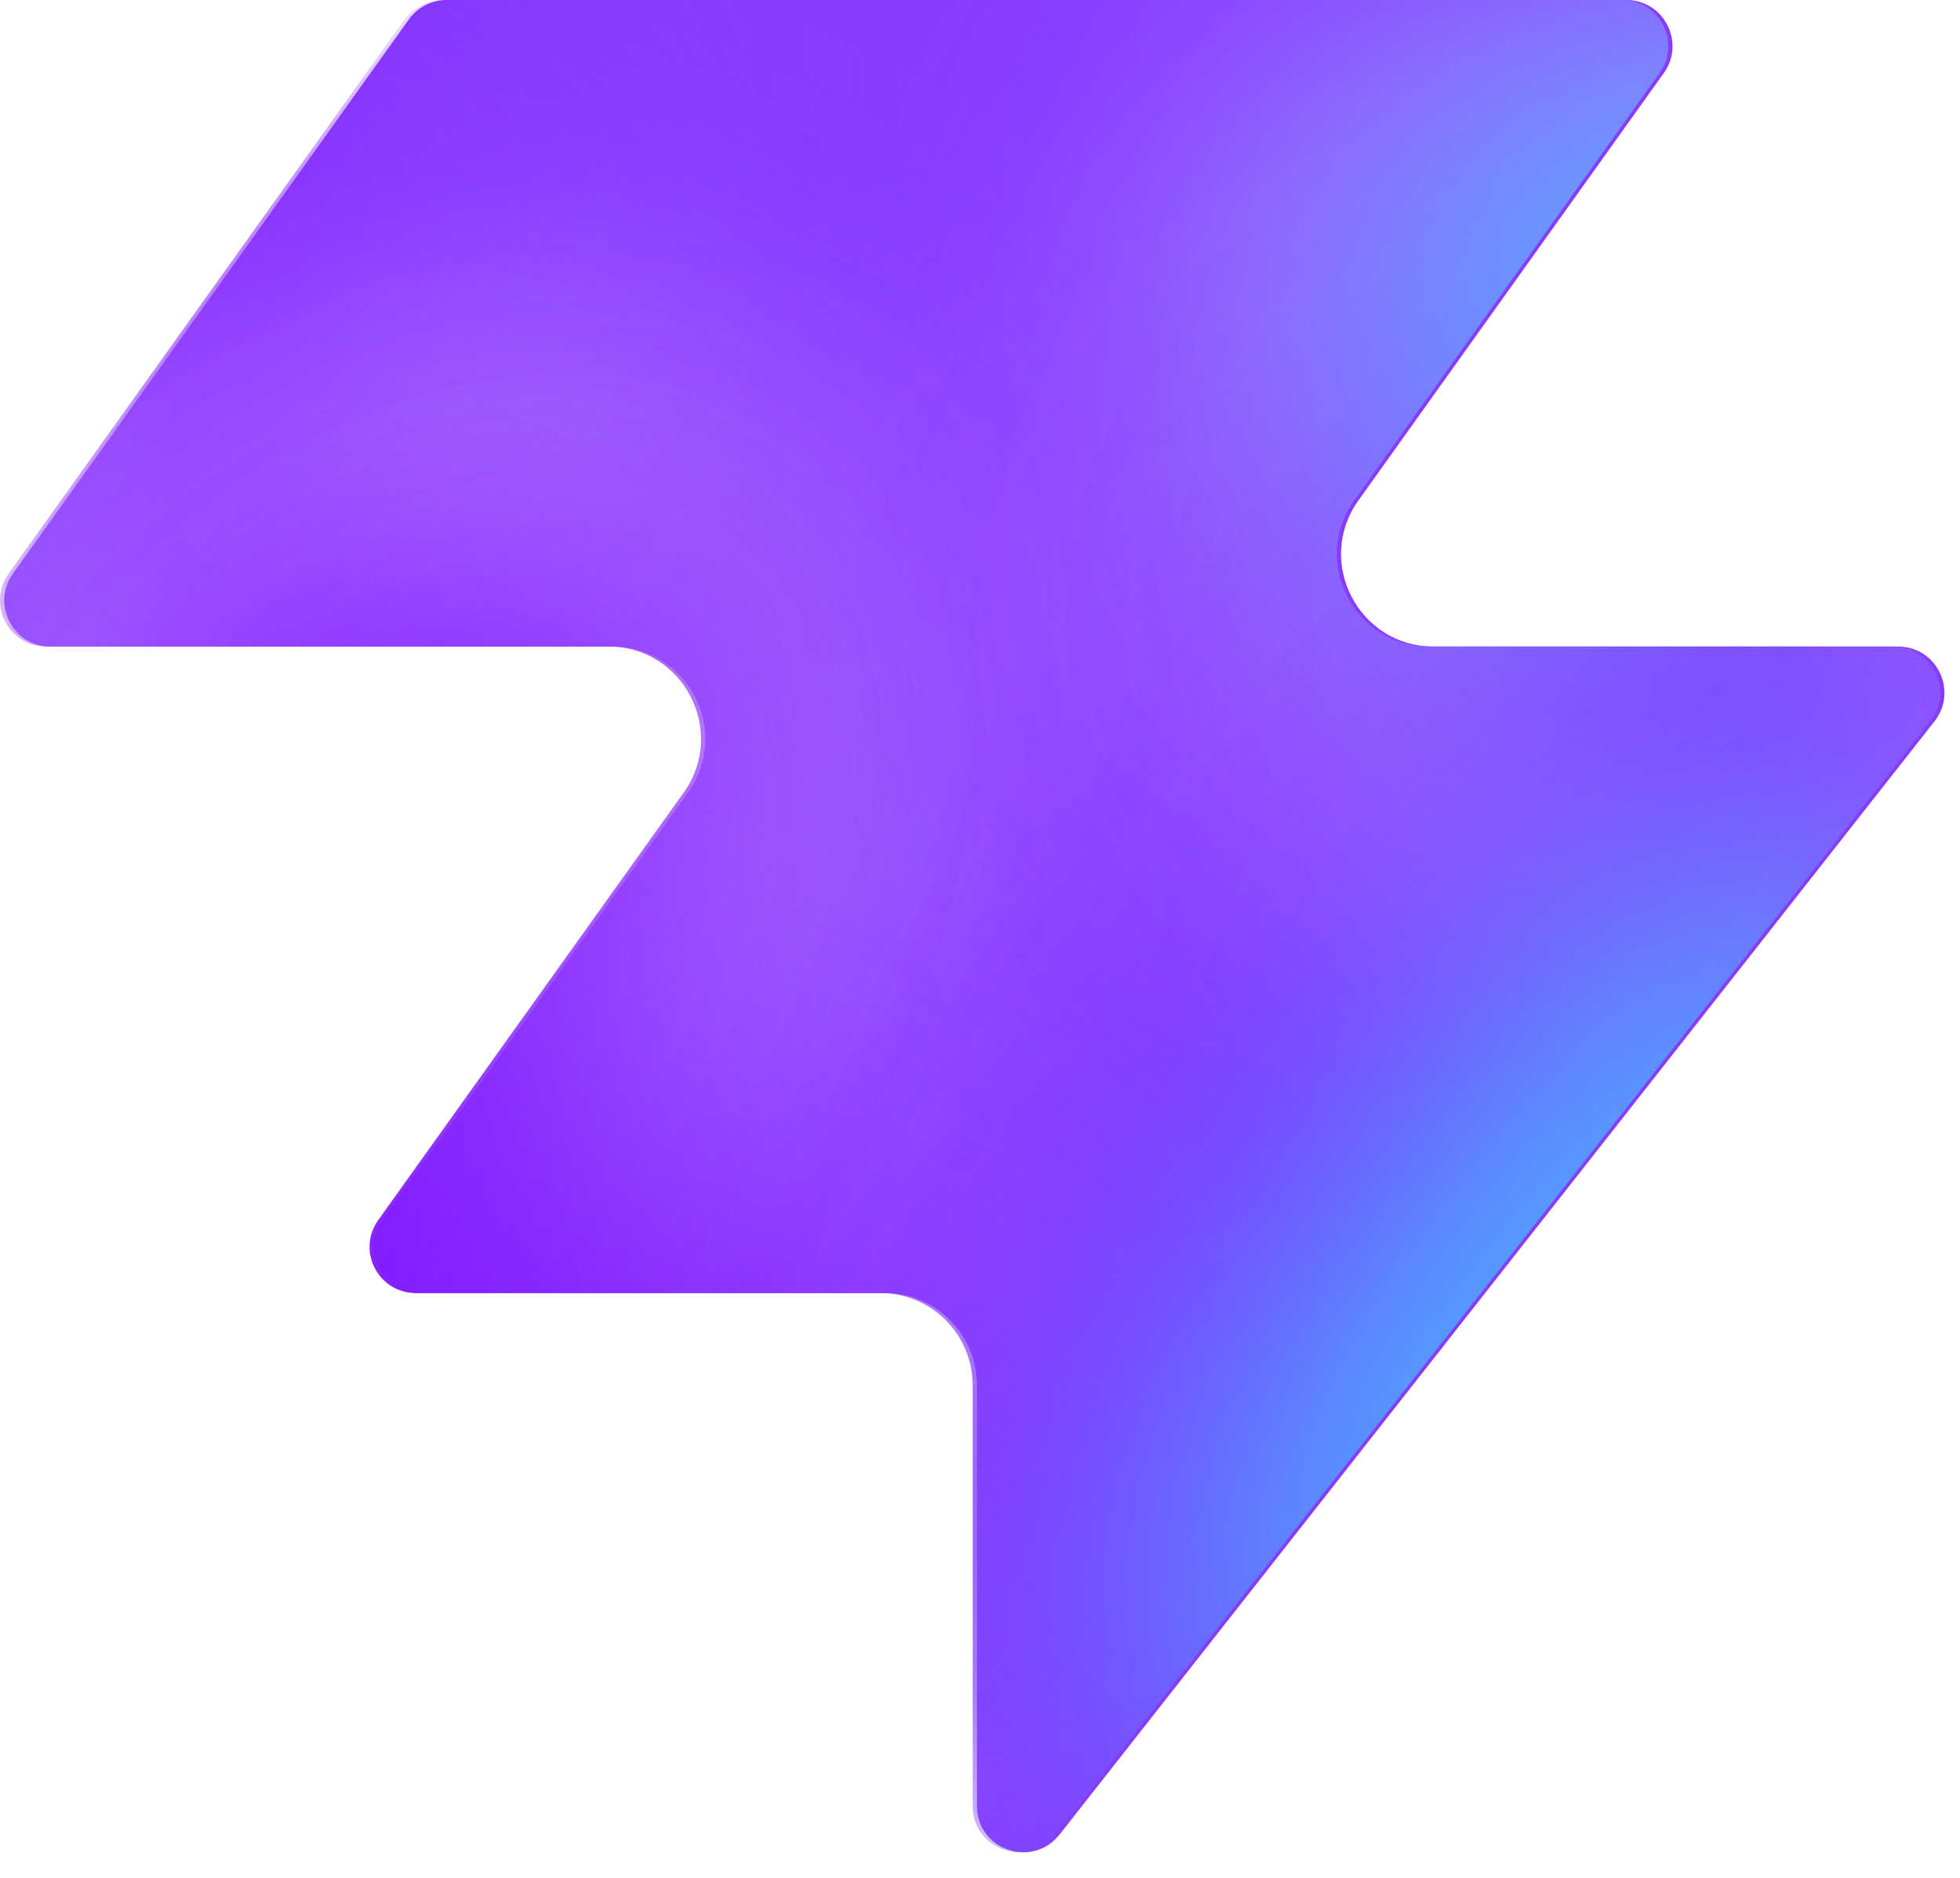
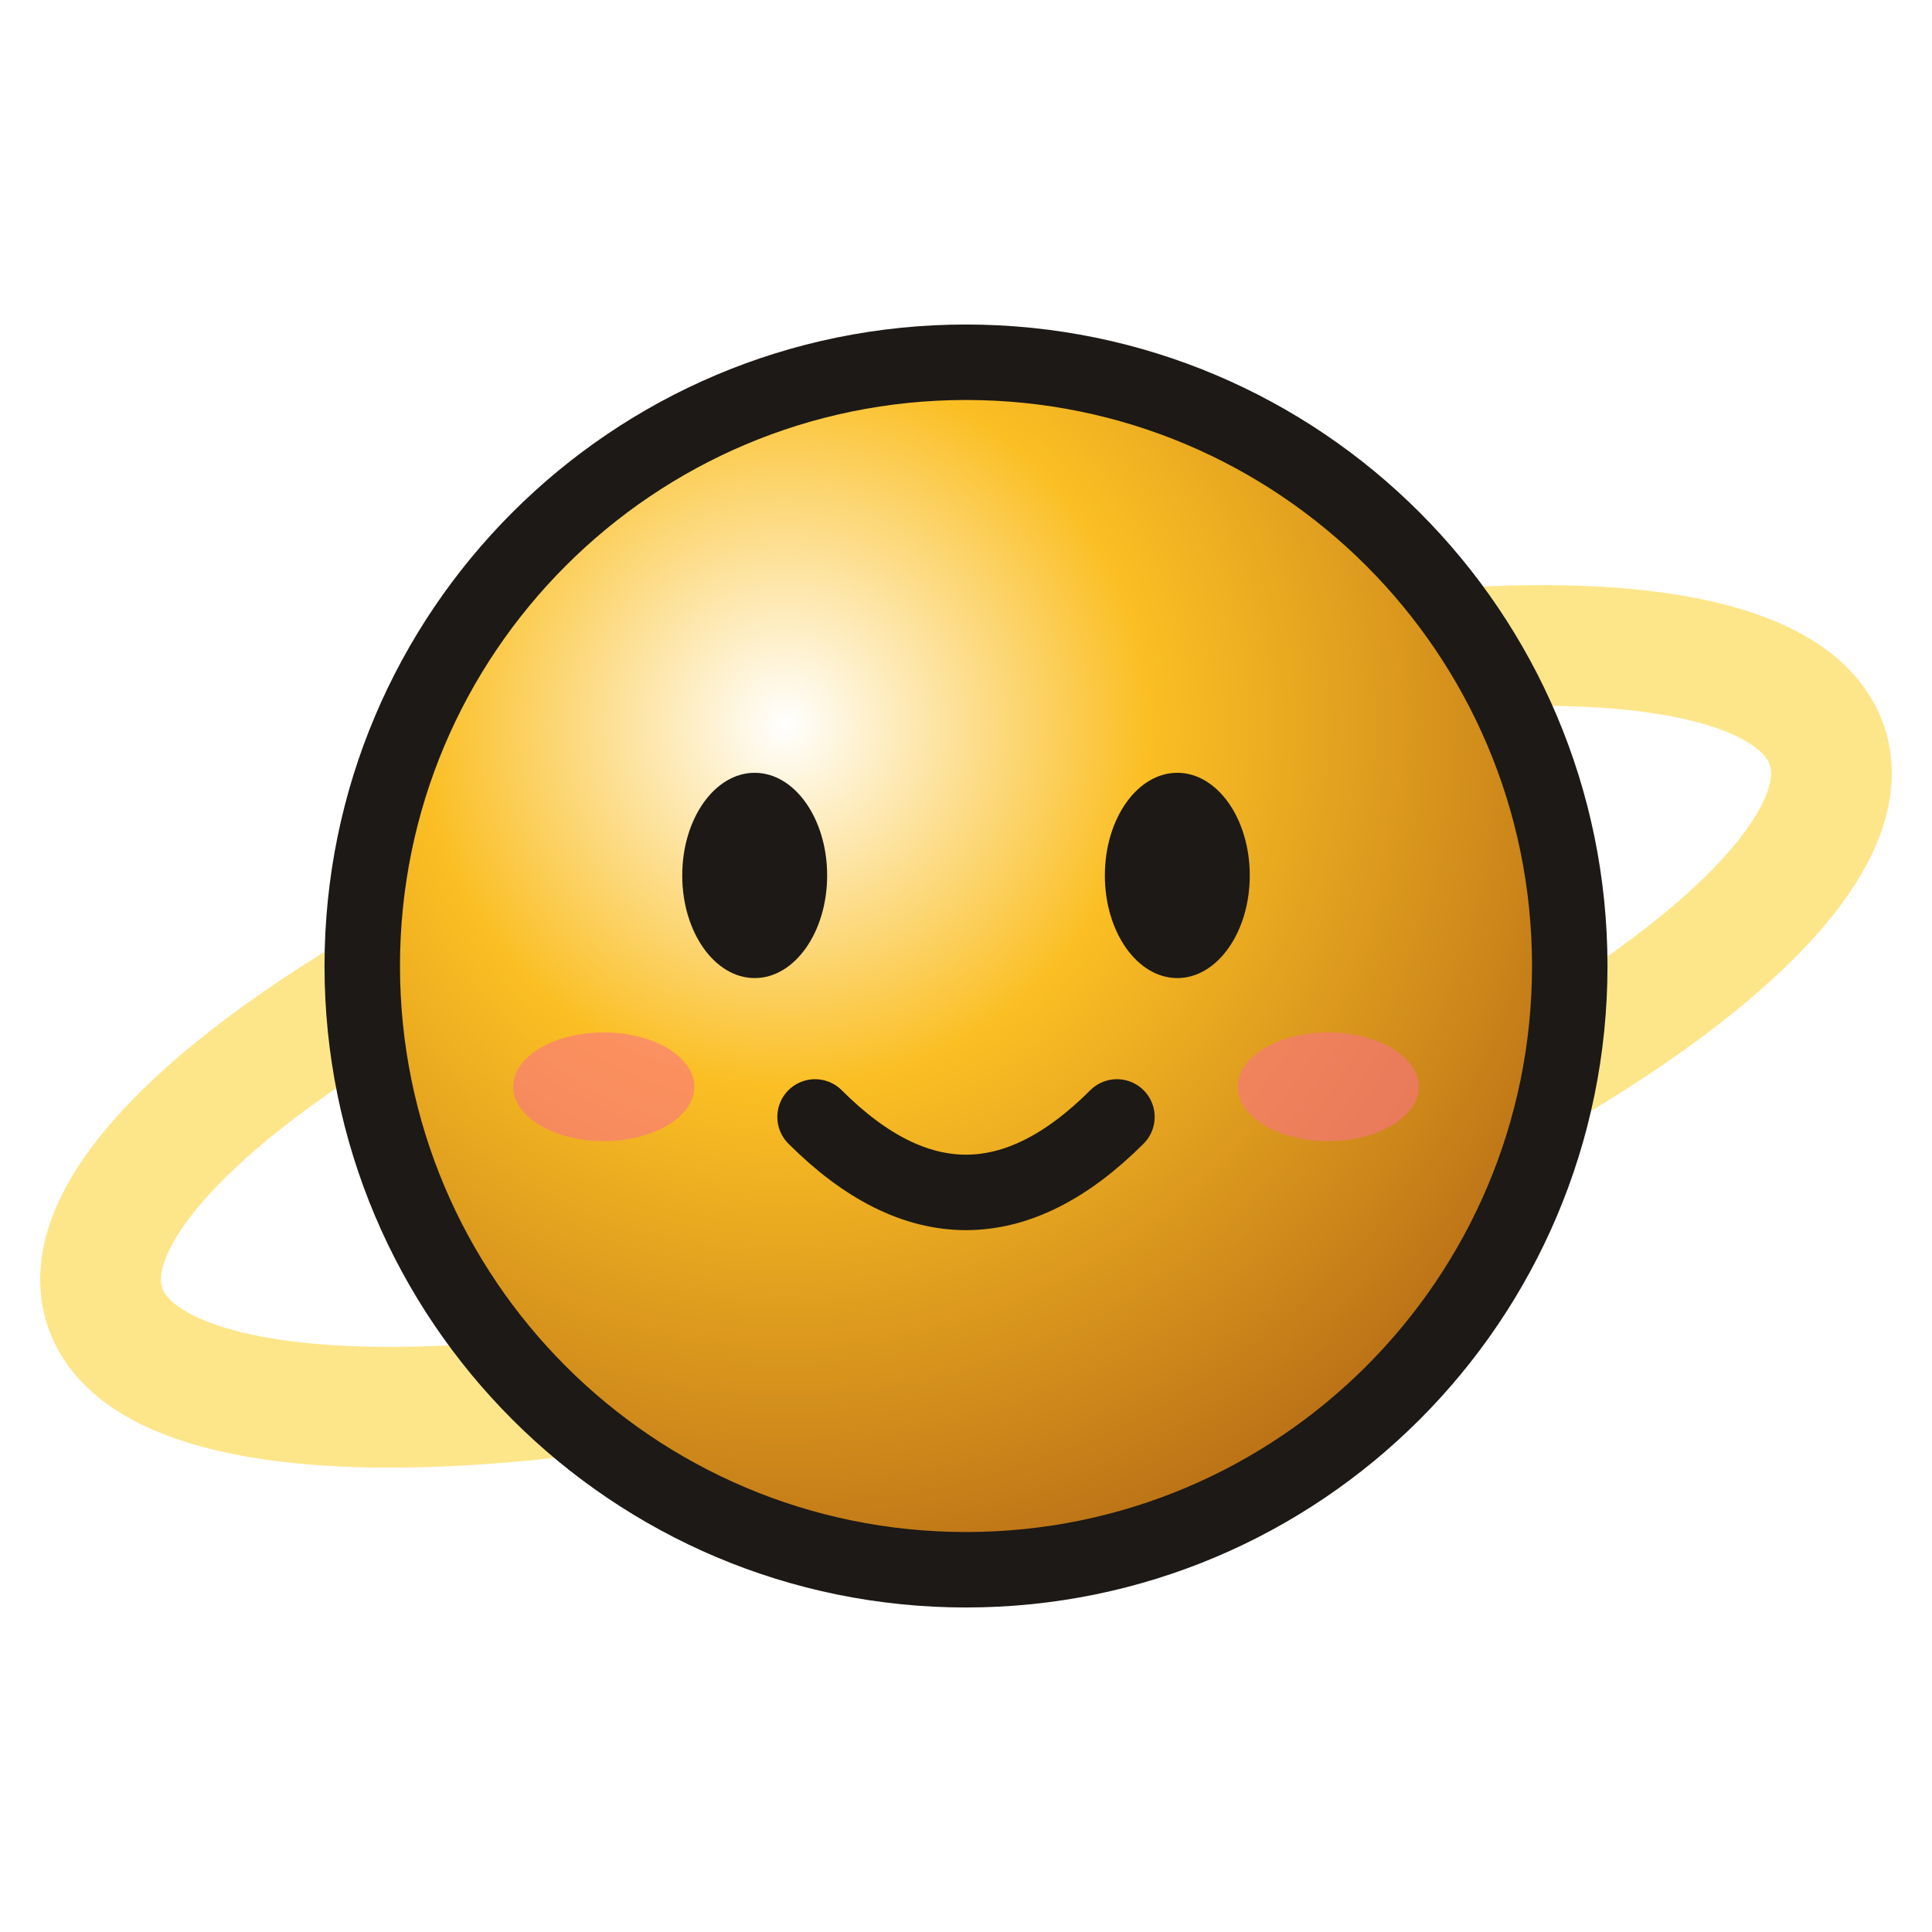
- <svg xmlns="http://www.w3.org/2000/svg" width="48" height="46" fill="none" viewBox="0 0 48 46">
-   <path fill="#863bff" d="M25.946 44.938c-.664.845-2.021.375-2.021-.698V33.937a2.26 2.26 0 0 0-2.262-2.262H10.287c-.92 0-1.456-1.04-.92-1.788l7.48-10.471c1.07-1.497 0-3.578-1.842-3.578H1.237c-.92 0-1.456-1.04-.92-1.788L10.013.474c.214-.297.556-.474.92-.474h28.894c.92 0 1.456 1.04.92 1.788l-7.48 10.471c-1.07 1.498 0 3.579 1.842 3.579h11.377c.943 0 1.473 1.088.89 1.83L25.947 44.94z" style="fill:#863bff;fill:color(display-p3 .525 .23 1);fill-opacity:1" />
-   <mask id="a" width="48" height="46" x="0" y="0" maskUnits="userSpaceOnUse" style="mask-type:alpha">
-     <path fill="#000" d="M25.842 44.938c-.664.844-2.021.375-2.021-.698V33.937a2.26 2.26 0 0 0-2.262-2.262H10.183c-.92 0-1.456-1.04-.92-1.788l7.48-10.471c1.07-1.498 0-3.579-1.842-3.579H1.133c-.92 0-1.456-1.04-.92-1.787L9.91.473c.214-.297.556-.474.92-.474h28.894c.92 0 1.456 1.04.92 1.788l-7.48 10.471c-1.07 1.498 0 3.578 1.842 3.578h11.377c.943 0 1.473 1.088.89 1.832L25.843 44.94z" style="fill:#000;fill-opacity:1" />
-   </mask>
-   <g mask="url(#a)">
-     <g filter="url(#b)">
-       <ellipse cx="5.508" cy="14.704" fill="#ede6ff" rx="5.508" ry="14.704" style="fill:#ede6ff;fill:color(display-p3 .927 .903 1);fill-opacity:1" transform="matrix(.00324 1 1 -.00324 -4.47 31.516)" />
-     </g>
-     <g filter="url(#c)">
-       <ellipse cx="10.399" cy="29.851" fill="#ede6ff" rx="10.399" ry="29.851" style="fill:#ede6ff;fill:color(display-p3 .927 .903 1);fill-opacity:1" transform="matrix(.00324 1 1 -.00324 -39.328 7.883)" />
-     </g>
-     <g filter="url(#d)">
-       <ellipse cx="5.508" cy="30.487" fill="#7e14ff" rx="5.508" ry="30.487" style="fill:#7e14ff;fill:color(display-p3 .492 .077 1);fill-opacity:1" transform="rotate(89.814 -25.913 -14.639)scale(1 -1)" />
-     </g>
-     <g filter="url(#e)">
-       <ellipse cx="5.508" cy="30.599" fill="#7e14ff" rx="5.508" ry="30.599" style="fill:#7e14ff;fill:color(display-p3 .492 .077 1);fill-opacity:1" transform="rotate(89.814 -32.644 -3.334)scale(1 -1)" />
-     </g>
-     <g filter="url(#f)">
-       <ellipse cx="5.508" cy="30.599" fill="#7e14ff" rx="5.508" ry="30.599" style="fill:#7e14ff;fill:color(display-p3 .492 .077 1);fill-opacity:1" transform="matrix(.00324 1 1 -.00324 -34.34 30.47)" />
-     </g>
-     <g filter="url(#g)">
-       <ellipse cx="14.072" cy="22.078" fill="#ede6ff" rx="14.072" ry="22.078" style="fill:#ede6ff;fill:color(display-p3 .927 .903 1);fill-opacity:1" transform="rotate(93.35 24.506 48.493)scale(-1 1)" />
-     </g>
-     <g filter="url(#h)">
-       <ellipse cx="3.47" cy="21.501" fill="#7e14ff" rx="3.47" ry="21.501" style="fill:#7e14ff;fill:color(display-p3 .492 .077 1);fill-opacity:1" transform="rotate(89.009 28.708 47.59)scale(-1 1)" />
-     </g>
-     <g filter="url(#i)">
-       <ellipse cx="3.47" cy="21.501" fill="#7e14ff" rx="3.47" ry="21.501" style="fill:#7e14ff;fill:color(display-p3 .492 .077 1);fill-opacity:1" transform="rotate(89.009 28.708 47.59)scale(-1 1)" />
-     </g>
-     <g filter="url(#j)">
-       <ellipse cx=".387" cy="8.972" fill="#7e14ff" rx="4.407" ry="29.108" style="fill:#7e14ff;fill:color(display-p3 .492 .077 1);fill-opacity:1" transform="rotate(39.51 .387 8.972)" />
-     </g>
-     <g filter="url(#k)">
-       <ellipse cx="47.523" cy="-6.092" fill="#7e14ff" rx="4.407" ry="29.108" style="fill:#7e14ff;fill:color(display-p3 .492 .077 1);fill-opacity:1" transform="rotate(37.892 47.523 -6.092)" />
-     </g>
-     <g filter="url(#l)">
-       <ellipse cx="41.412" cy="6.333" fill="#47bfff" rx="5.971" ry="9.665" style="fill:#47bfff;fill:color(display-p3 .28 .748 1);fill-opacity:1" transform="rotate(37.892 41.412 6.333)" />
-     </g>
-     <g filter="url(#m)">
-       <ellipse cx="-1.879" cy="38.332" fill="#7e14ff" rx="4.407" ry="29.108" style="fill:#7e14ff;fill:color(display-p3 .492 .077 1);fill-opacity:1" transform="rotate(37.892 -1.88 38.332)" />
-     </g>
-     <g filter="url(#n)">
-       <ellipse cx="-1.879" cy="38.332" fill="#7e14ff" rx="4.407" ry="29.108" style="fill:#7e14ff;fill:color(display-p3 .492 .077 1);fill-opacity:1" transform="rotate(37.892 -1.88 38.332)" />
-     </g>
-     <g filter="url(#o)">
-       <ellipse cx="35.651" cy="29.907" fill="#7e14ff" rx="4.407" ry="29.108" style="fill:#7e14ff;fill:color(display-p3 .492 .077 1);fill-opacity:1" transform="rotate(37.892 35.651 29.907)" />
-     </g>
-     <g filter="url(#p)">
-       <ellipse cx="38.418" cy="32.4" fill="#47bfff" rx="5.971" ry="15.297" style="fill:#47bfff;fill:color(display-p3 .28 .748 1);fill-opacity:1" transform="rotate(37.892 38.418 32.4)" />
-     </g>
-   </g>
+ <svg xmlns="http://www.w3.org/2000/svg" viewBox="0 0 64 64">
  <defs>
-     <filter id="b" width="60.045" height="41.654" x="-19.77" y="16.149" color-interpolation-filters="sRGB" filterUnits="userSpaceOnUse">
-       <feFlood flood-opacity="0" result="BackgroundImageFix" />
-       <feBlend in="SourceGraphic" in2="BackgroundImageFix" result="shape" />
-       <feGaussianBlur result="effect1_foregroundBlur_2002_17158" stdDeviation="7.659" />
-     </filter>
-     <filter id="c" width="90.34" height="51.437" x="-54.613" y="-7.533" color-interpolation-filters="sRGB" filterUnits="userSpaceOnUse">
-       <feFlood flood-opacity="0" result="BackgroundImageFix" />
-       <feBlend in="SourceGraphic" in2="BackgroundImageFix" result="shape" />
-       <feGaussianBlur result="effect1_foregroundBlur_2002_17158" stdDeviation="7.659" />
-     </filter>
-     <filter id="d" width="79.355" height="29.4" x="-49.64" y="2.03" color-interpolation-filters="sRGB" filterUnits="userSpaceOnUse">
-       <feFlood flood-opacity="0" result="BackgroundImageFix" />
-       <feBlend in="SourceGraphic" in2="BackgroundImageFix" result="shape" />
-       <feGaussianBlur result="effect1_foregroundBlur_2002_17158" stdDeviation="4.596" />
-     </filter>
-     <filter id="e" width="79.579" height="29.4" x="-45.045" y="20.029" color-interpolation-filters="sRGB" filterUnits="userSpaceOnUse">
-       <feFlood flood-opacity="0" result="BackgroundImageFix" />
-       <feBlend in="SourceGraphic" in2="BackgroundImageFix" result="shape" />
-       <feGaussianBlur result="effect1_foregroundBlur_2002_17158" stdDeviation="4.596" />
-     </filter>
-     <filter id="f" width="79.579" height="29.4" x="-43.513" y="21.178" color-interpolation-filters="sRGB" filterUnits="userSpaceOnUse">
-       <feFlood flood-opacity="0" result="BackgroundImageFix" />
-       <feBlend in="SourceGraphic" in2="BackgroundImageFix" result="shape" />
-       <feGaussianBlur result="effect1_foregroundBlur_2002_17158" stdDeviation="4.596" />
-     </filter>
-     <filter id="g" width="74.749" height="58.852" x="15.756" y="-17.901" color-interpolation-filters="sRGB" filterUnits="userSpaceOnUse">
-       <feFlood flood-opacity="0" result="BackgroundImageFix" />
-       <feBlend in="SourceGraphic" in2="BackgroundImageFix" result="shape" />
-       <feGaussianBlur result="effect1_foregroundBlur_2002_17158" stdDeviation="7.659" />
-     </filter>
-     <filter id="h" width="61.377" height="25.362" x="23.548" y="2.284" color-interpolation-filters="sRGB" filterUnits="userSpaceOnUse">
-       <feFlood flood-opacity="0" result="BackgroundImageFix" />
-       <feBlend in="SourceGraphic" in2="BackgroundImageFix" result="shape" />
-       <feGaussianBlur result="effect1_foregroundBlur_2002_17158" stdDeviation="4.596" />
-     </filter>
-     <filter id="i" width="61.377" height="25.362" x="23.548" y="2.284" color-interpolation-filters="sRGB" filterUnits="userSpaceOnUse">
-       <feFlood flood-opacity="0" result="BackgroundImageFix" />
-       <feBlend in="SourceGraphic" in2="BackgroundImageFix" result="shape" />
-       <feGaussianBlur result="effect1_foregroundBlur_2002_17158" stdDeviation="4.596" />
-     </filter>
-     <filter id="j" width="56.045" height="63.649" x="-27.636" y="-22.853" color-interpolation-filters="sRGB" filterUnits="userSpaceOnUse">
-       <feFlood flood-opacity="0" result="BackgroundImageFix" />
-       <feBlend in="SourceGraphic" in2="BackgroundImageFix" result="shape" />
-       <feGaussianBlur result="effect1_foregroundBlur_2002_17158" stdDeviation="4.596" />
-     </filter>
-     <filter id="k" width="54.814" height="64.646" x="20.116" y="-38.415" color-interpolation-filters="sRGB" filterUnits="userSpaceOnUse">
-       <feFlood flood-opacity="0" result="BackgroundImageFix" />
-       <feBlend in="SourceGraphic" in2="BackgroundImageFix" result="shape" />
-       <feGaussianBlur result="effect1_foregroundBlur_2002_17158" stdDeviation="4.596" />
-     </filter>
-     <filter id="l" width="33.541" height="35.313" x="24.641" y="-11.323" color-interpolation-filters="sRGB" filterUnits="userSpaceOnUse">
-       <feFlood flood-opacity="0" result="BackgroundImageFix" />
-       <feBlend in="SourceGraphic" in2="BackgroundImageFix" result="shape" />
-       <feGaussianBlur result="effect1_foregroundBlur_2002_17158" stdDeviation="4.596" />
-     </filter>
-     <filter id="m" width="54.814" height="64.646" x="-29.286" y="6.009" color-interpolation-filters="sRGB" filterUnits="userSpaceOnUse">
-       <feFlood flood-opacity="0" result="BackgroundImageFix" />
-       <feBlend in="SourceGraphic" in2="BackgroundImageFix" result="shape" />
-       <feGaussianBlur result="effect1_foregroundBlur_2002_17158" stdDeviation="4.596" />
-     </filter>
-     <filter id="n" width="54.814" height="64.646" x="-29.286" y="6.009" color-interpolation-filters="sRGB" filterUnits="userSpaceOnUse">
-       <feFlood flood-opacity="0" result="BackgroundImageFix" />
-       <feBlend in="SourceGraphic" in2="BackgroundImageFix" result="shape" />
-       <feGaussianBlur result="effect1_foregroundBlur_2002_17158" stdDeviation="4.596" />
-     </filter>
-     <filter id="o" width="54.814" height="64.646" x="8.244" y="-2.416" color-interpolation-filters="sRGB" filterUnits="userSpaceOnUse">
-       <feFlood flood-opacity="0" result="BackgroundImageFix" />
-       <feBlend in="SourceGraphic" in2="BackgroundImageFix" result="shape" />
-       <feGaussianBlur result="effect1_foregroundBlur_2002_17158" stdDeviation="4.596" />
-     </filter>
-     <filter id="p" width="39.409" height="43.623" x="18.713" y="10.588" color-interpolation-filters="sRGB" filterUnits="userSpaceOnUse">
-       <feFlood flood-opacity="0" result="BackgroundImageFix" />
-       <feBlend in="SourceGraphic" in2="BackgroundImageFix" result="shape" />
-       <feGaussianBlur result="effect1_foregroundBlur_2002_17158" stdDeviation="4.596" />
-     </filter>
+     <radialGradient id="g" cx="0.35" cy="0.3" r="1">
+       <stop offset="0" stop-color="#FFFFFF" />
+       <stop offset="0.3" stop-color="#FBBF24" />
+       <stop offset="1" stop-color="#92400E" />
+     </radialGradient>
  </defs>
+   <ellipse cx="32" cy="34" rx="30" ry="9" fill="none" stroke="#FDE68A" stroke-width="4" transform="rotate(-18 32 34)" />
+   <circle cx="32" cy="32" r="20" fill="url(#g)" stroke="#1C1917" stroke-width="2.5" />
+   <ellipse cx="25" cy="29" rx="2.4" ry="3.4" fill="#1C1917" />
+   <ellipse cx="39" cy="29" rx="2.4" ry="3.4" fill="#1C1917" />
+   <path d="M27 37 q5 5 10 0" fill="none" stroke="#1C1917" stroke-width="2.5" stroke-linecap="round" />
+   <ellipse cx="20" cy="36" rx="3" ry="1.8" fill="#FB7185" opacity="0.6" />
+   <ellipse cx="44" cy="36" rx="3" ry="1.8" fill="#FB7185" opacity="0.6" />
</svg>
